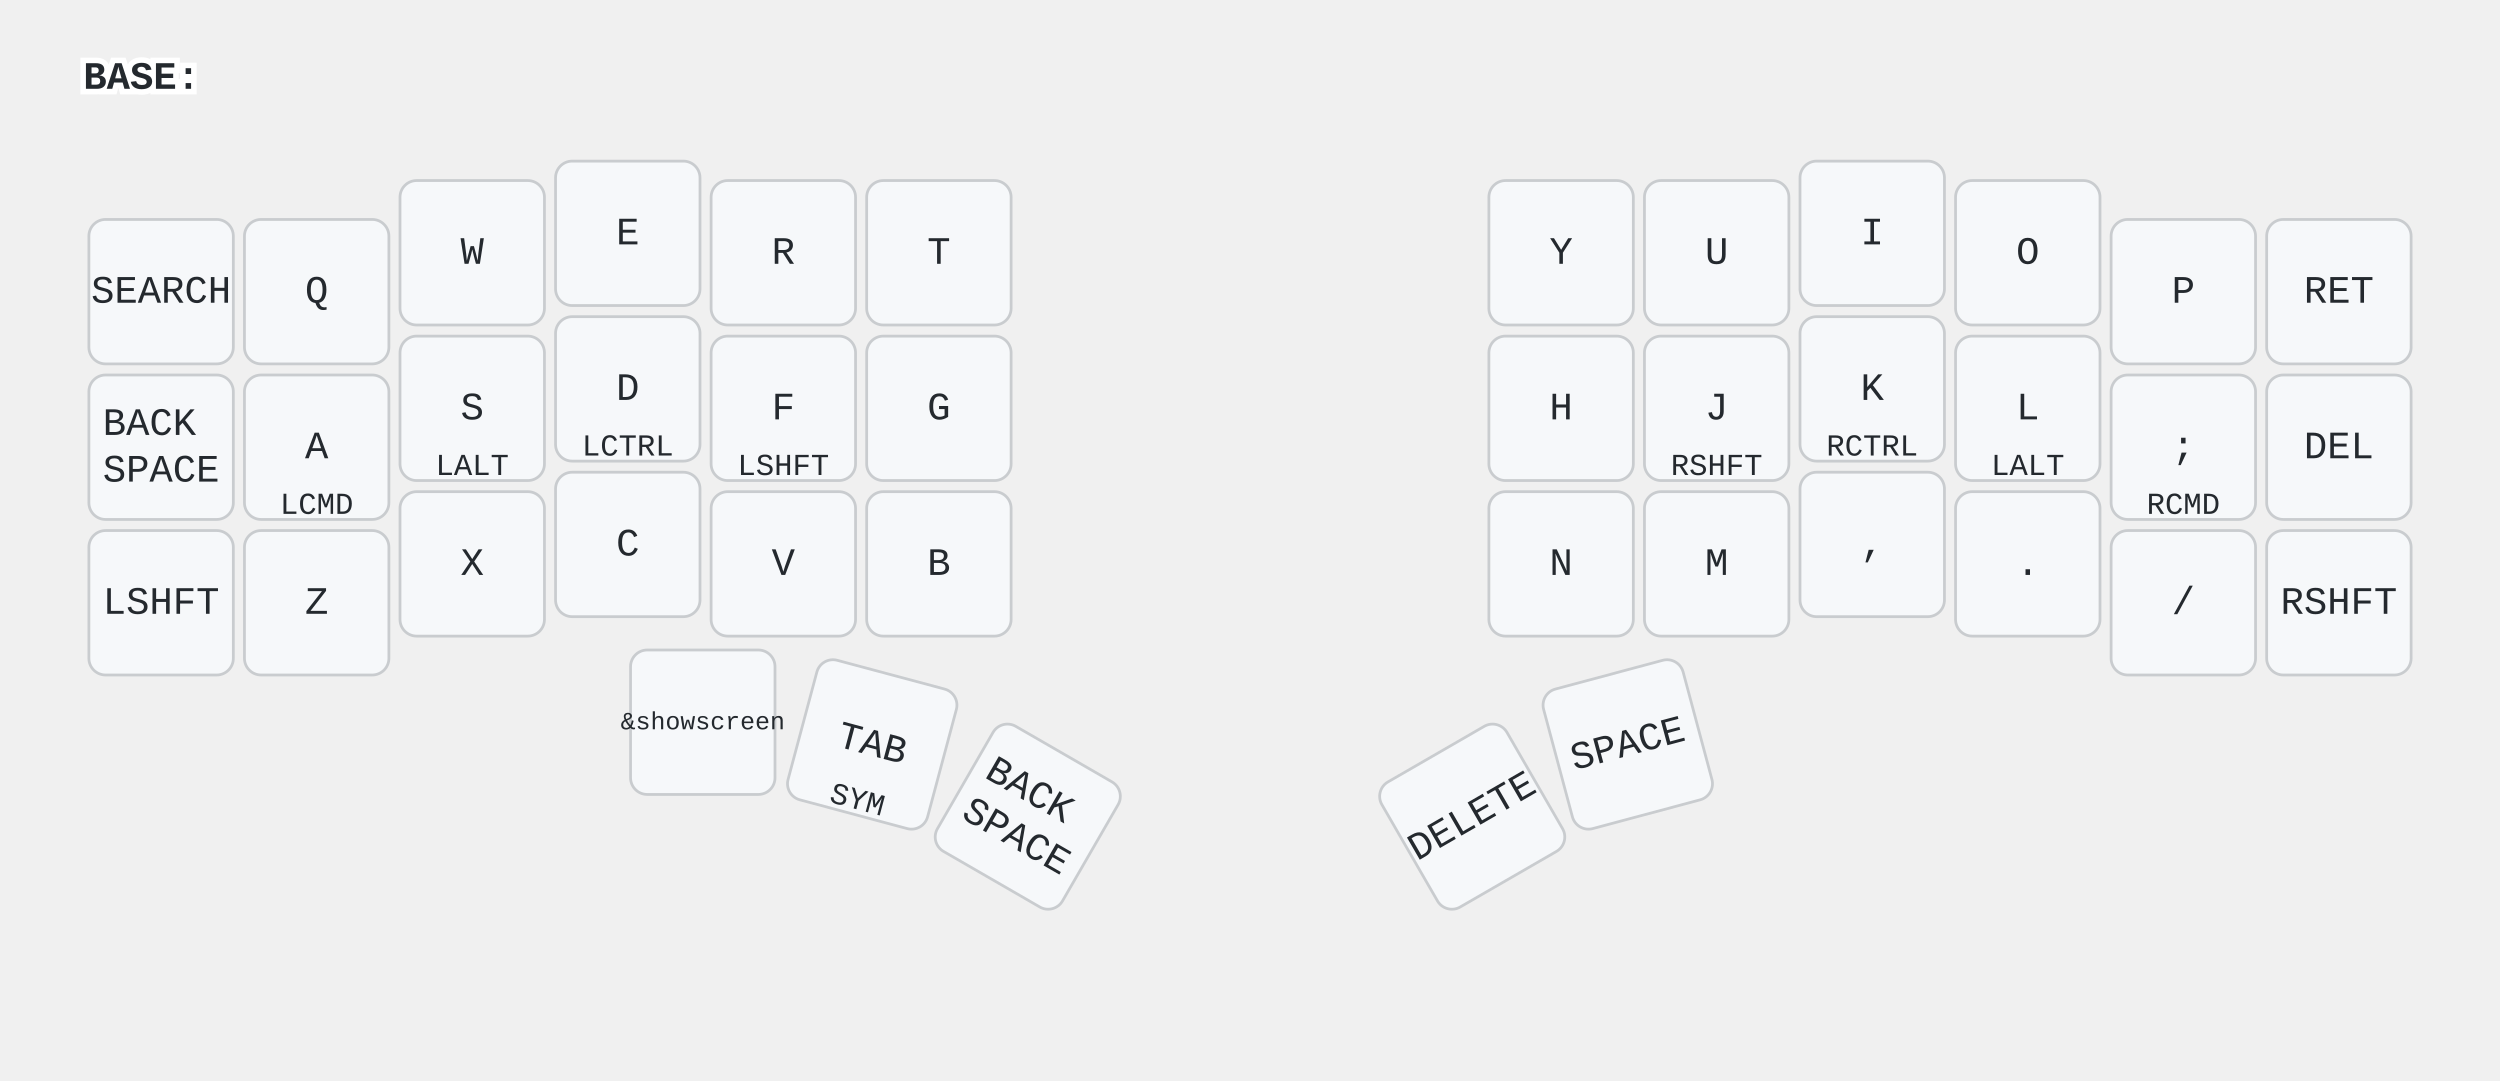
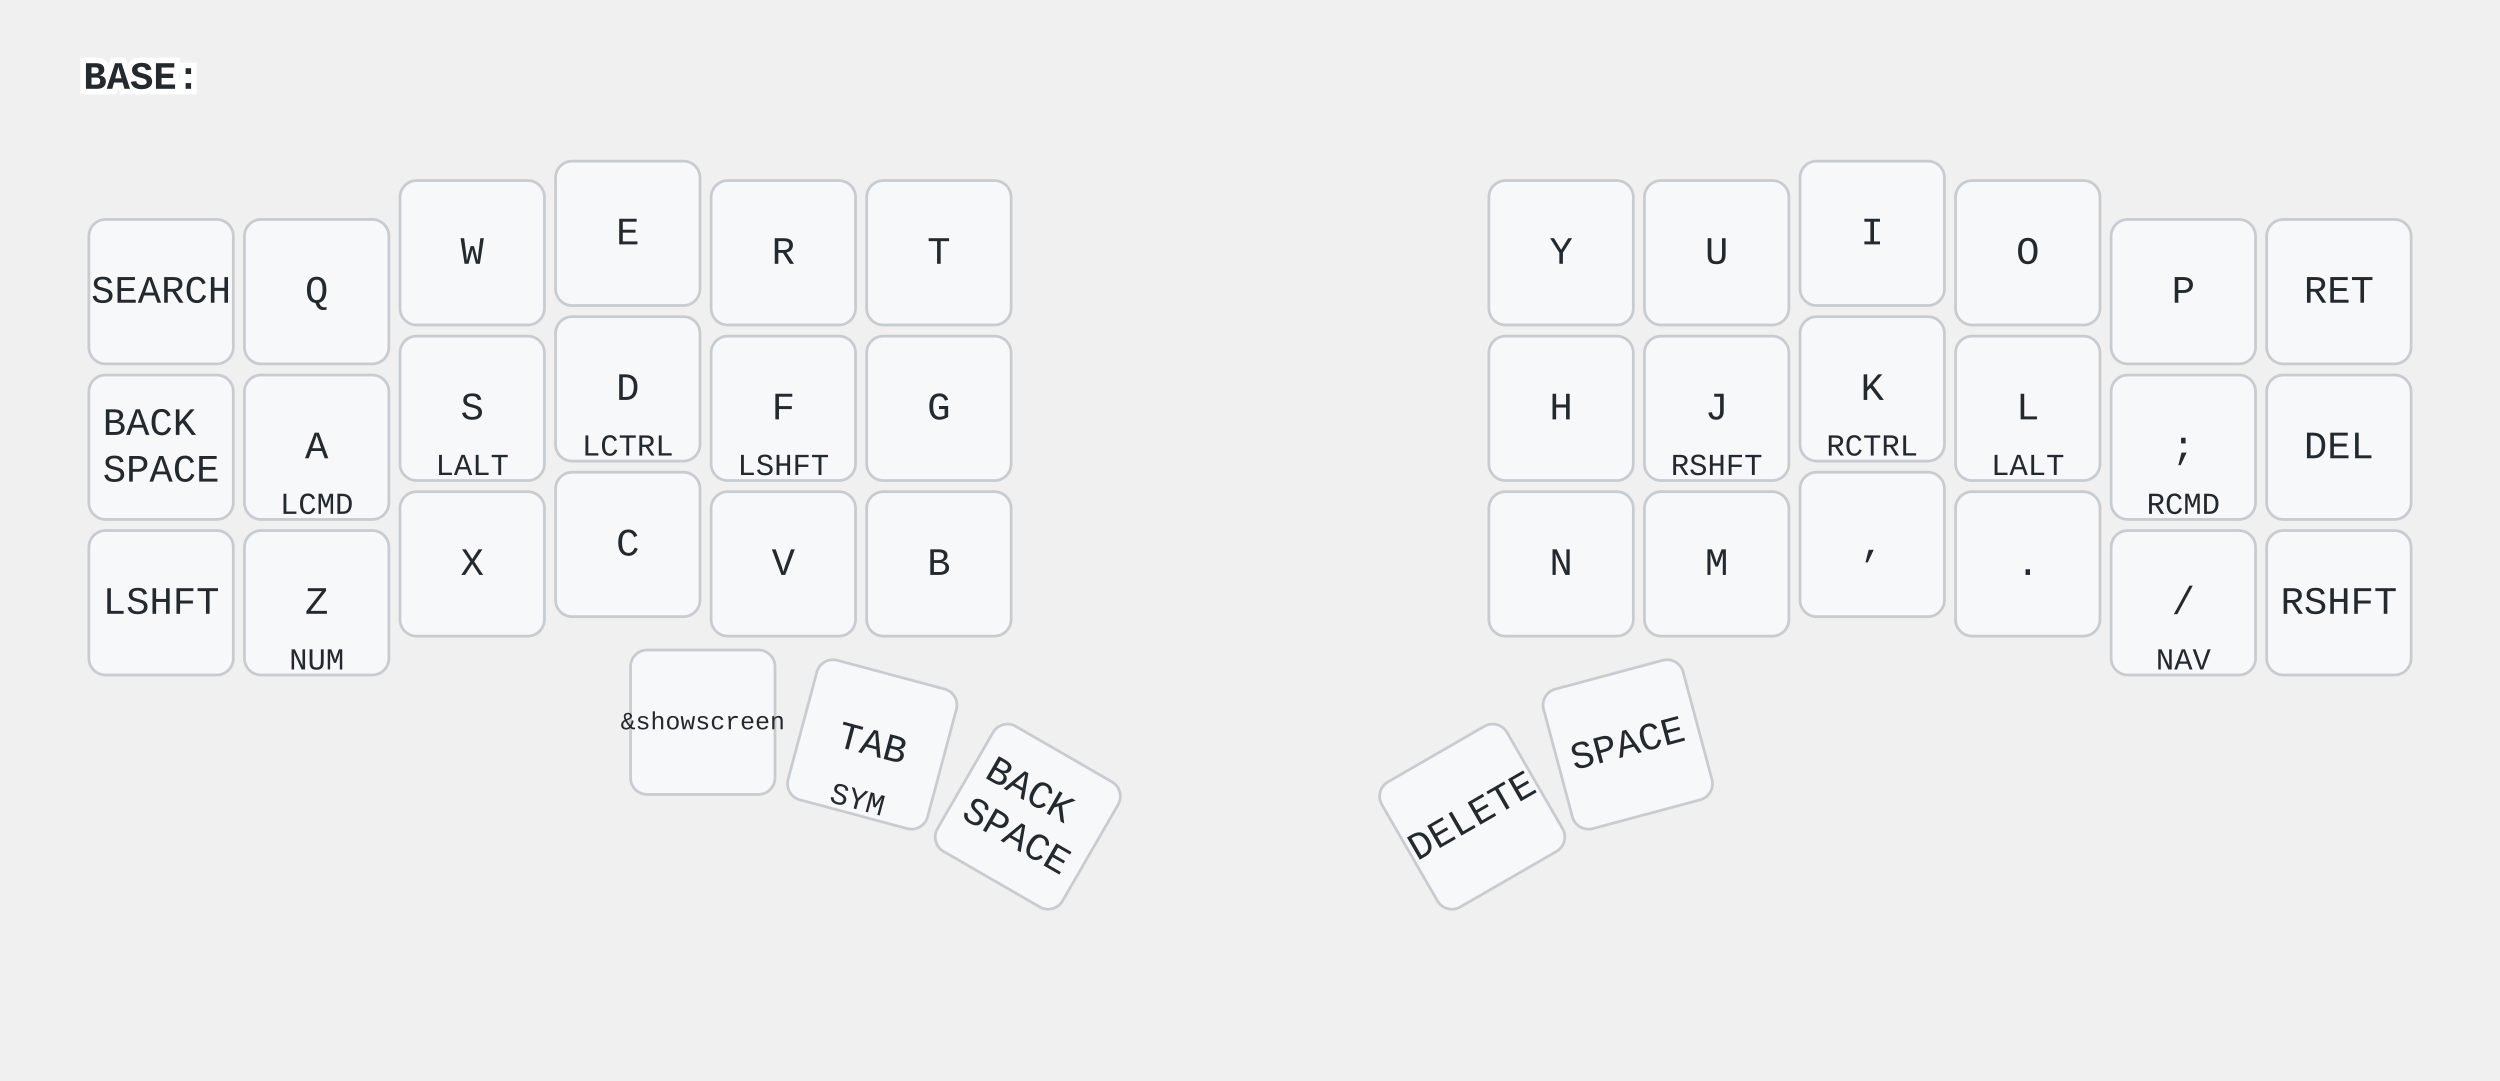
<svg xmlns="http://www.w3.org/2000/svg" width="900" height="389" viewBox="0 0 900 389" class="keymap">
  <style>/* inherit to force styles through use tags */
svg path {
    fill: inherit;
}

/* font and background color specifications */
svg.keymap {
    font-family: SFMono-Regular,Consolas,Liberation Mono,Menlo,monospace;
    font-size: 14px;
    font-kerning: normal;
    text-rendering: optimizeLegibility;
    fill: #24292e;
}

/* default key styling */
rect.key {
    fill: #f6f8fa;
}

rect.key, rect.combo {
    stroke: #c9cccf;
    stroke-width: 1;
}

/* default key side styling, only used is draw_key_sides is set */
rect.side {
    filter: brightness(90%);
}

/* color accent for combo boxes */
rect.combo, rect.combo-separate {
    fill: #cdf;
}

/* color accent for held keys */
rect.held, rect.combo.held {
    fill: #fdd;
}

/* color accent for ghost (optional) keys */
rect.ghost, rect.combo.ghost {
    stroke-dasharray: 4, 4;
    stroke-width: 2;
}

text {
    text-anchor: middle;
    dominant-baseline: middle;
}

/* styling for layer labels */
text.label {
    font-weight: bold;
    text-anchor: start;
    stroke: white;
    stroke-width: 4;
    paint-order: stroke;
}

/* styling for optional footer */
text.footer {
    text-anchor: end;
    dominant-baseline: auto;
    stroke: white;
    stroke-width: 4;
    paint-order: stroke;
}

/* styling for combo tap, and key non-tap label text */
text.combo, text.hold, text.shifted, text.left, text.right {
    font-size: 11px;
}

text.hold {
    text-anchor: middle;
    dominant-baseline: auto;
}

text.shifted {
    text-anchor: middle;
    dominant-baseline: hanging;
}

text.left {
    text-anchor: start;
}

text.right {
    text-anchor: end;
}

text.layer-activator {
    text-decoration: underline;
}

/* styling for hold/shifted label text in combo box */
text.combo.hold, text.combo.shifted, text.combo.left, text.combo.right {
    font-size: 8px;
}

/* lighter symbol for transparent keys */
text.trans {
    fill: #7b7e81;
}

/* styling for combo dendrons */
path.combo {
    stroke-width: 1;
    stroke: gray;
    fill: none;
}

/* Start Tabler Icons Cleanup */
/* cannot use height/width with glyphs */
.icon-tabler &gt; path {
    fill: inherit;
    stroke: inherit;
    stroke-width: 2;
}
/* hide tabler's default box */
.icon-tabler &gt; path[stroke="none"][fill="none"] {
    visibility: hidden;
}
/* End Tabler Icons Cleanup */

@media (prefers-color-scheme: dark) {
svg.keymap { fill: #d1d6db; }
rect.key { fill: #3f4750; }
rect.key, rect.combo { stroke: #60666c; }
rect.combo, rect.combo-separate { fill: #1f3d7a; }
rect.held, rect.combo.held { fill: #854747; }
text.label, text.footer { stroke: black; }
text.trans { fill: #7e8184; }
path.combo { stroke: #7f7f7f; }

}</style>
  <g transform="translate(30, 0)" class="layer-BASE">
    <text x="0" y="28" class="label" id="BASE">BASE:</text>
    <g transform="translate(0, 56)">
      <g transform="translate(28, 49)" class="key keypos-0">
        <rect rx="6" ry="6" x="-26" y="-26" width="52" height="52" class="key" />
        <text x="0" y="0" class="key tap">SEARCH</text>
      </g>
      <g transform="translate(84, 49)" class="key keypos-1">
        <rect rx="6" ry="6" x="-26" y="-26" width="52" height="52" class="key" />
        <text x="0" y="0" class="key tap">Q</text>
      </g>
      <g transform="translate(140, 35)" class="key keypos-2">
        <rect rx="6" ry="6" x="-26" y="-26" width="52" height="52" class="key" />
        <text x="0" y="0" class="key tap">W</text>
      </g>
      <g transform="translate(196, 28)" class="key keypos-3">
        <rect rx="6" ry="6" x="-26" y="-26" width="52" height="52" class="key" />
        <text x="0" y="0" class="key tap">E</text>
      </g>
      <g transform="translate(252, 35)" class="key keypos-4">
        <rect rx="6" ry="6" x="-26" y="-26" width="52" height="52" class="key" />
        <text x="0" y="0" class="key tap">R</text>
      </g>
      <g transform="translate(308, 35)" class="key keypos-5">
        <rect rx="6" ry="6" x="-26" y="-26" width="52" height="52" class="key" />
        <text x="0" y="0" class="key tap">T</text>
      </g>
      <g transform="translate(532, 35)" class="key keypos-6">
        <rect rx="6" ry="6" x="-26" y="-26" width="52" height="52" class="key" />
        <text x="0" y="0" class="key tap">Y</text>
      </g>
      <g transform="translate(588, 35)" class="key keypos-7">
        <rect rx="6" ry="6" x="-26" y="-26" width="52" height="52" class="key" />
        <text x="0" y="0" class="key tap">U</text>
      </g>
      <g transform="translate(644, 28)" class="key keypos-8">
        <rect rx="6" ry="6" x="-26" y="-26" width="52" height="52" class="key" />
        <text x="0" y="0" class="key tap">I</text>
      </g>
      <g transform="translate(700, 35)" class="key keypos-9">
        <rect rx="6" ry="6" x="-26" y="-26" width="52" height="52" class="key" />
        <text x="0" y="0" class="key tap">O</text>
      </g>
      <g transform="translate(756, 49)" class="key keypos-10">
        <rect rx="6" ry="6" x="-26" y="-26" width="52" height="52" class="key" />
        <text x="0" y="0" class="key tap">P</text>
      </g>
      <g transform="translate(812, 49)" class="key keypos-11">
        <rect rx="6" ry="6" x="-26" y="-26" width="52" height="52" class="key" />
        <text x="0" y="0" class="key tap">RET</text>
      </g>
      <g transform="translate(28, 105)" class="key keypos-12">
        <rect rx="6" ry="6" x="-26" y="-26" width="52" height="52" class="key" />
        <text x="0" y="0" class="key tap">
          <tspan x="0" dy="-0.6em">BACK</tspan>
          <tspan x="0" dy="1.2em">SPACE</tspan>
        </text>
      </g>
      <g transform="translate(84, 105)" class="key keypos-13">
        <rect rx="6" ry="6" x="-26" y="-26" width="52" height="52" class="key" />
        <text x="0" y="0" class="key tap">A</text>
        <text x="0" y="24" class="key hold">LCMD</text>
      </g>
      <g transform="translate(140, 91)" class="key keypos-14">
        <rect rx="6" ry="6" x="-26" y="-26" width="52" height="52" class="key" />
        <text x="0" y="0" class="key tap">S</text>
        <text x="0" y="24" class="key hold">LALT</text>
      </g>
      <g transform="translate(196, 84)" class="key keypos-15">
        <rect rx="6" ry="6" x="-26" y="-26" width="52" height="52" class="key" />
        <text x="0" y="0" class="key tap">D</text>
        <text x="0" y="24" class="key hold">LCTRL</text>
      </g>
      <g transform="translate(252, 91)" class="key keypos-16">
        <rect rx="6" ry="6" x="-26" y="-26" width="52" height="52" class="key" />
        <text x="0" y="0" class="key tap">F</text>
        <text x="0" y="24" class="key hold">LSHFT</text>
      </g>
      <g transform="translate(308, 91)" class="key keypos-17">
        <rect rx="6" ry="6" x="-26" y="-26" width="52" height="52" class="key" />
        <text x="0" y="0" class="key tap">G</text>
      </g>
      <g transform="translate(532, 91)" class="key keypos-18">
        <rect rx="6" ry="6" x="-26" y="-26" width="52" height="52" class="key" />
        <text x="0" y="0" class="key tap">H</text>
      </g>
      <g transform="translate(588, 91)" class="key keypos-19">
        <rect rx="6" ry="6" x="-26" y="-26" width="52" height="52" class="key" />
        <text x="0" y="0" class="key tap">J</text>
        <text x="0" y="24" class="key hold">RSHFT</text>
      </g>
      <g transform="translate(644, 84)" class="key keypos-20">
        <rect rx="6" ry="6" x="-26" y="-26" width="52" height="52" class="key" />
        <text x="0" y="0" class="key tap">K</text>
        <text x="0" y="24" class="key hold">RCTRL</text>
      </g>
      <g transform="translate(700, 91)" class="key keypos-21">
        <rect rx="6" ry="6" x="-26" y="-26" width="52" height="52" class="key" />
        <text x="0" y="0" class="key tap">L</text>
        <text x="0" y="24" class="key hold">LALT</text>
      </g>
      <g transform="translate(756, 105)" class="key keypos-22">
        <rect rx="6" ry="6" x="-26" y="-26" width="52" height="52" class="key" />
        <text x="0" y="0" class="key tap">;</text>
        <text x="0" y="24" class="key hold">RCMD</text>
      </g>
      <g transform="translate(812, 105)" class="key keypos-23">
        <rect rx="6" ry="6" x="-26" y="-26" width="52" height="52" class="key" />
        <text x="0" y="0" class="key tap">DEL</text>
      </g>
      <g transform="translate(28, 161)" class="key keypos-24">
        <rect rx="6" ry="6" x="-26" y="-26" width="52" height="52" class="key" />
        <text x="0" y="0" class="key tap">LSHFT</text>
      </g>
      <g transform="translate(84, 161)" class="key keypos-25">
        <rect rx="6" ry="6" x="-26" y="-26" width="52" height="52" class="key" />
        <text x="0" y="0" class="key tap">Z</text>
+         <text x="0" y="24" class="key hold">NUM</text>
      </g>
      <g transform="translate(140, 147)" class="key keypos-26">
        <rect rx="6" ry="6" x="-26" y="-26" width="52" height="52" class="key" />
        <text x="0" y="0" class="key tap">X</text>
      </g>
      <g transform="translate(196, 140)" class="key keypos-27">
        <rect rx="6" ry="6" x="-26" y="-26" width="52" height="52" class="key" />
        <text x="0" y="0" class="key tap">C</text>
      </g>
      <g transform="translate(252, 147)" class="key keypos-28">
        <rect rx="6" ry="6" x="-26" y="-26" width="52" height="52" class="key" />
        <text x="0" y="0" class="key tap">V</text>
      </g>
      <g transform="translate(308, 147)" class="key keypos-29">
        <rect rx="6" ry="6" x="-26" y="-26" width="52" height="52" class="key" />
        <text x="0" y="0" class="key tap">B</text>
      </g>
      <g transform="translate(532, 147)" class="key keypos-30">
        <rect rx="6" ry="6" x="-26" y="-26" width="52" height="52" class="key" />
        <text x="0" y="0" class="key tap">N</text>
      </g>
      <g transform="translate(588, 147)" class="key keypos-31">
        <rect rx="6" ry="6" x="-26" y="-26" width="52" height="52" class="key" />
        <text x="0" y="0" class="key tap">M</text>
      </g>
      <g transform="translate(644, 140)" class="key keypos-32">
        <rect rx="6" ry="6" x="-26" y="-26" width="52" height="52" class="key" />
        <text x="0" y="0" class="key tap">,</text>
      </g>
      <g transform="translate(700, 147)" class="key keypos-33">
        <rect rx="6" ry="6" x="-26" y="-26" width="52" height="52" class="key" />
        <text x="0" y="0" class="key tap">.</text>
      </g>
      <g transform="translate(756, 161)" class="key keypos-34">
        <rect rx="6" ry="6" x="-26" y="-26" width="52" height="52" class="key" />
        <text x="0" y="0" class="key tap">/</text>
+         <text x="0" y="24" class="key hold">NAV</text>
      </g>
      <g transform="translate(812, 161)" class="key keypos-35">
        <rect rx="6" ry="6" x="-26" y="-26" width="52" height="52" class="key" />
        <text x="0" y="0" class="key tap">RSHFT</text>
      </g>
      <g transform="translate(223, 204)" class="key keypos-36">
        <rect rx="6" ry="6" x="-26" y="-26" width="52" height="52" class="key" />
        <text x="0" y="0" class="key tap">
          <tspan style="font-size: 64%">&amp;showscreen</tspan>
        </text>
      </g>
      <g transform="translate(284, 212) rotate(15.0)" class="key keypos-37">
        <rect rx="6" ry="6" x="-26" y="-26" width="52" height="52" class="key" />
        <text x="0" y="0" class="key tap">TAB</text>
        <text x="0" y="24" class="key hold">SYM</text>
      </g>
      <g transform="translate(340, 238) rotate(30.0)" class="key keypos-38">
        <rect rx="6" ry="6" x="-26" y="-26" width="52" height="52" class="key" />
        <text x="0" y="0" class="key tap">
          <tspan x="0" dy="-0.6em">BACK</tspan>
          <tspan x="0" dy="1.2em">SPACE</tspan>
        </text>
      </g>
      <g transform="translate(500, 238) rotate(-30.0)" class="key keypos-39">
        <rect rx="6" ry="6" x="-26" y="-26" width="52" height="52" class="key" />
        <text x="0" y="0" class="key tap">DELETE</text>
      </g>
      <g transform="translate(556, 212) rotate(-15.0)" class="key keypos-40">
        <rect rx="6" ry="6" x="-26" y="-26" width="52" height="52" class="key" />
        <text x="0" y="0" class="key tap">SPACE</text>
      </g>
    </g>
  </g>
</svg>
